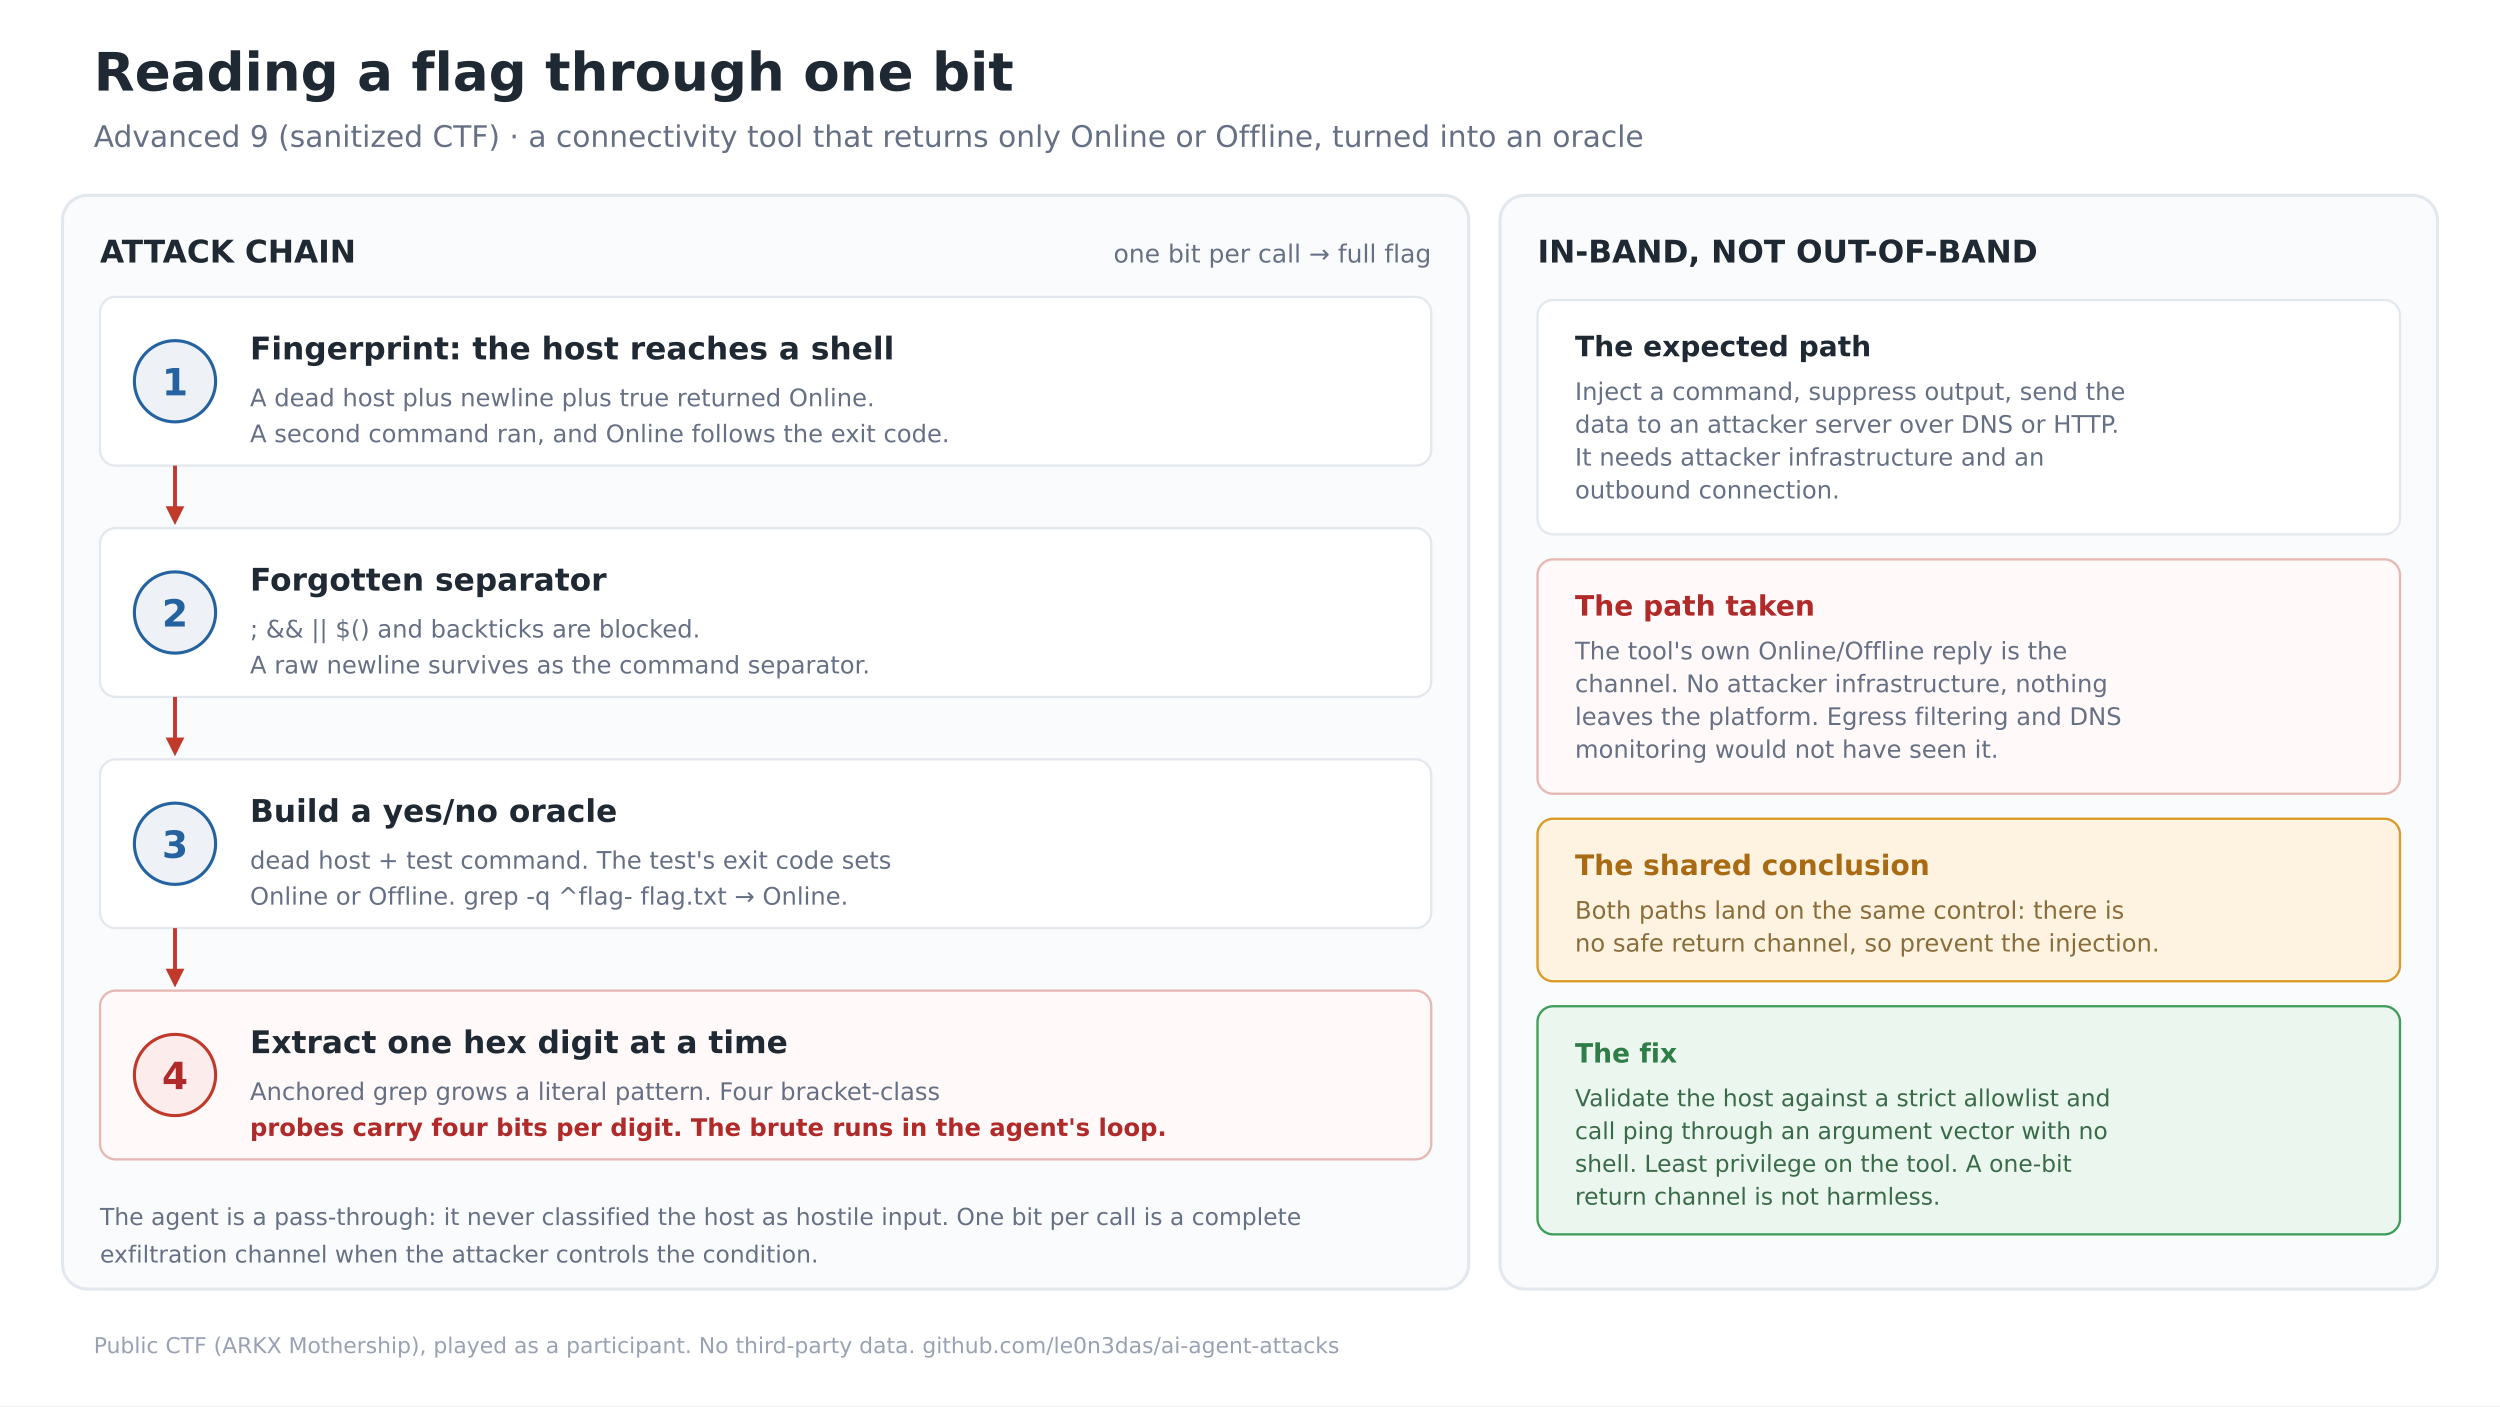
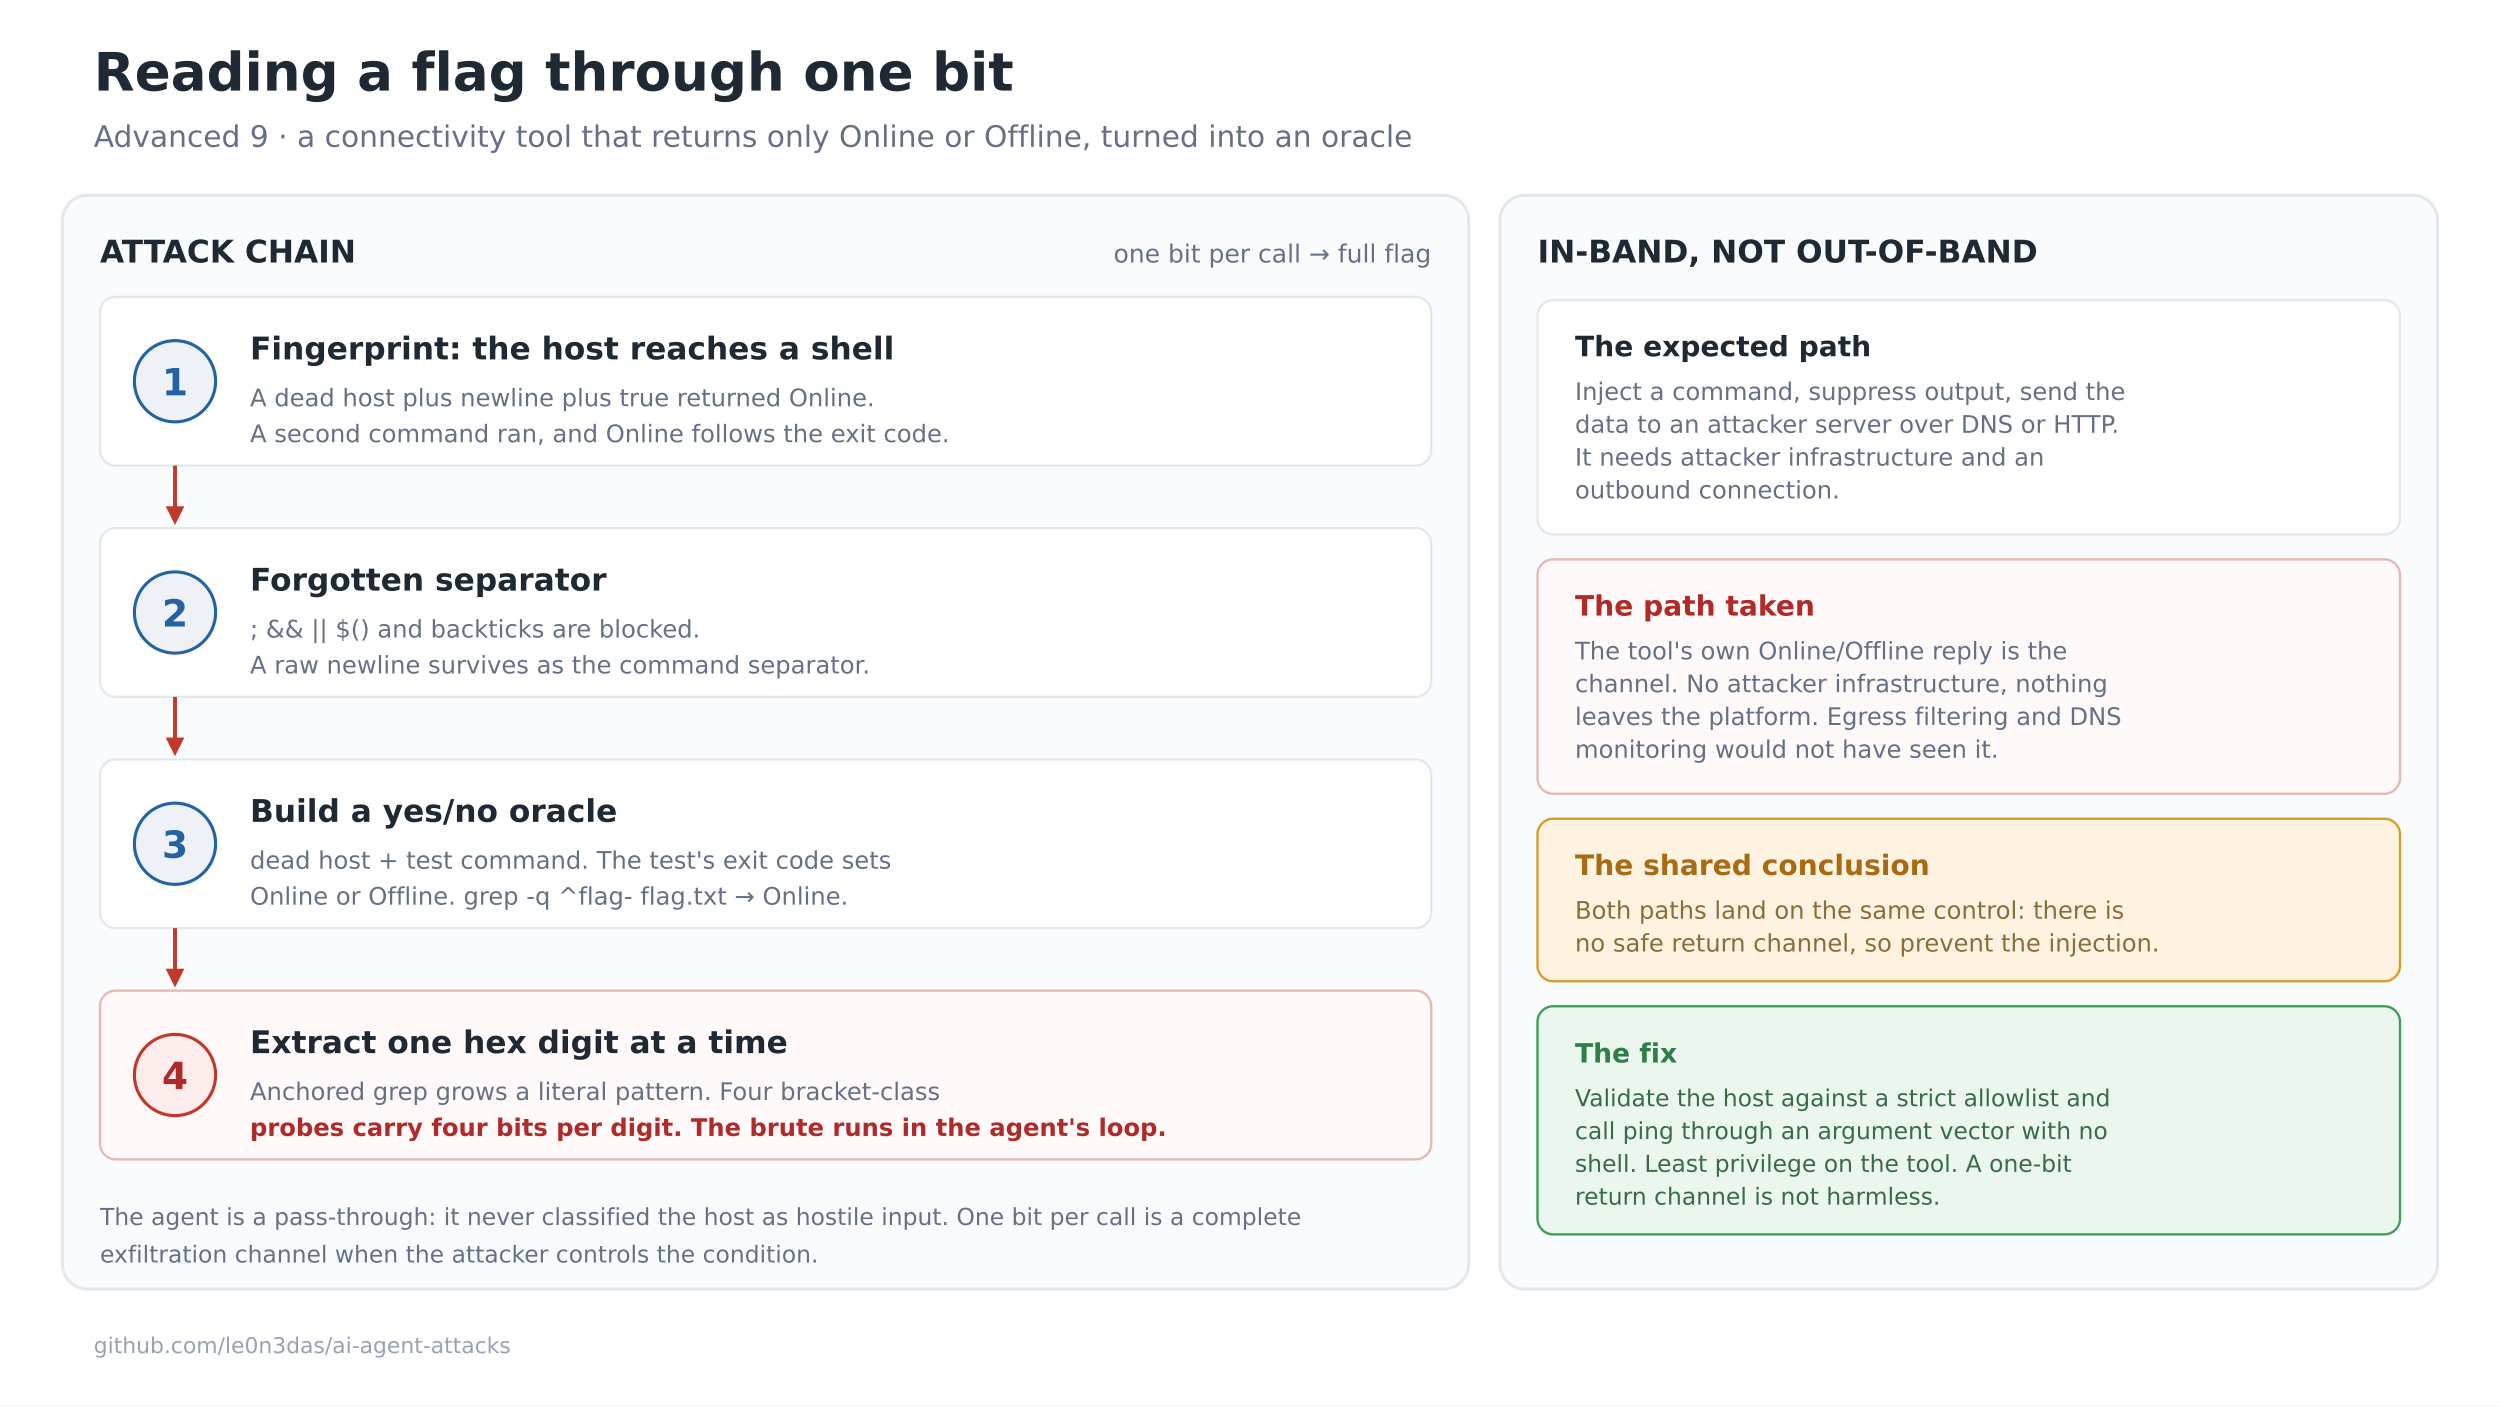
<svg xmlns="http://www.w3.org/2000/svg" width="1600" height="900" viewBox="0 0 1600 900" font-family="'DejaVu Sans','Segoe UI',Arial,sans-serif">
  <rect x="0" y="0" width="1600" height="900" fill="#ffffff" />
  <text x="60" y="58" font-size="34" font-weight="700" fill="#1f2933">Reading a flag through one bit</text>
-   <text x="60" y="94" font-size="19" fill="#667085">Advanced 9 (sanitized CTF) · a connectivity tool that returns only Online or Offline, turned into an oracle</text>
+   <text x="60" y="94" font-size="19" fill="#667085">Advanced 9 · a connectivity tool that returns only Online or Offline, turned into an oracle</text>
  <rect x="40" y="125" width="900" height="700" rx="16" fill="#fafbfc" stroke="#e3e8ee" stroke-width="2" />
  <text x="64" y="168" font-size="20" font-weight="700" fill="#1f2933">ATTACK CHAIN</text>
  <text x="916" y="168" text-anchor="end" font-size="16" fill="#667085">one bit per call → full flag</text>
  <rect x="64" y="190" width="852" height="108" rx="10" fill="#ffffff" stroke="#e3e8ee" stroke-width="1.5" />
  <circle cx="112" cy="244" r="26" fill="#eef2f7" stroke="#2563a0" stroke-width="2" />
  <text x="112" y="253" text-anchor="middle" font-size="24" font-weight="700" fill="#2563a0">1</text>
  <text x="160" y="230" font-size="20" font-weight="600" fill="#1f2933">Fingerprint: the host reaches a shell</text>
  <text x="160" y="260" font-size="15.5" fill="#667085">A dead host plus newline plus true returned Online.</text>
  <text x="160" y="283" font-size="15.5" fill="#667085">A second command ran, and Online follows the exit code.</text>
  <line x1="112" y1="298" x2="112" y2="326" stroke="#c0392b" stroke-width="2.5" />
  <polygon points="112,336 106,324 118,324" fill="#c0392b" />
  <rect x="64" y="338" width="852" height="108" rx="10" fill="#ffffff" stroke="#e3e8ee" stroke-width="1.5" />
  <circle cx="112" cy="392" r="26" fill="#eef2f7" stroke="#2563a0" stroke-width="2" />
  <text x="112" y="401" text-anchor="middle" font-size="24" font-weight="700" fill="#2563a0">2</text>
  <text x="160" y="378" font-size="20" font-weight="600" fill="#1f2933">Forgotten separator</text>
  <text x="160" y="408" font-size="15.5" fill="#667085">; &amp;&amp; || $() and backticks are blocked.</text>
  <text x="160" y="431" font-size="15.5" fill="#667085">A raw newline survives as the command separator.</text>
  <line x1="112" y1="446" x2="112" y2="474" stroke="#c0392b" stroke-width="2.5" />
  <polygon points="112,484 106,472 118,472" fill="#c0392b" />
  <rect x="64" y="486" width="852" height="108" rx="10" fill="#ffffff" stroke="#e3e8ee" stroke-width="1.5" />
  <circle cx="112" cy="540" r="26" fill="#eef2f7" stroke="#2563a0" stroke-width="2" />
  <text x="112" y="549" text-anchor="middle" font-size="24" font-weight="700" fill="#2563a0">3</text>
  <text x="160" y="526" font-size="20" font-weight="600" fill="#1f2933">Build a yes/no oracle</text>
  <text x="160" y="556" font-size="15.5" fill="#667085">dead host + test command. The test's exit code sets</text>
  <text x="160" y="579" font-size="15.5" fill="#667085">Online or Offline. grep -q ^flag- flag.txt → Online.</text>
  <line x1="112" y1="594" x2="112" y2="622" stroke="#c0392b" stroke-width="2.5" />
  <polygon points="112,632 106,620 118,620" fill="#c0392b" />
  <rect x="64" y="634" width="852" height="108" rx="10" fill="#fff9f9" stroke="#e6b8b3" stroke-width="1.5" />
  <circle cx="112" cy="688" r="26" fill="#fdecec" stroke="#c0392b" stroke-width="2" />
  <text x="112" y="697" text-anchor="middle" font-size="24" font-weight="700" fill="#b02a2a">4</text>
  <text x="160" y="674" font-size="20" font-weight="600" fill="#1f2933">Extract one hex digit at a time</text>
  <text x="160" y="704" font-size="15.5" fill="#667085">Anchored grep grows a literal pattern. Four bracket-class</text>
  <text x="160" y="727" font-size="15.5" fill="#b02a2a" font-weight="600">probes carry four bits per digit. The brute runs in the agent's loop.</text>
  <text x="64" y="784" font-size="15" fill="#667085">The agent is a pass-through: it never classified the host as hostile input. One bit per call is a complete</text>
  <text x="64" y="808" font-size="15" fill="#667085">exfiltration channel when the attacker controls the condition.</text>
  <rect x="960" y="125" width="600" height="700" rx="16" fill="#fafbfc" stroke="#e3e8ee" stroke-width="2" />
  <text x="984" y="168" font-size="20" font-weight="700" fill="#1f2933">IN-BAND, NOT OUT-OF-BAND</text>
  <rect x="984" y="192" width="552" height="150" rx="10" fill="#ffffff" stroke="#e3e8ee" stroke-width="1.5" />
  <text x="1008" y="228" font-size="18" font-weight="700" fill="#1f2933">The expected path</text>
  <text x="1008" y="256" font-size="15.5" fill="#667085">Inject a command, suppress output, send the</text>
  <text x="1008" y="277" font-size="15.5" fill="#667085">data to an attacker server over DNS or HTTP.</text>
  <text x="1008" y="298" font-size="15.5" fill="#667085">It needs attacker infrastructure and an</text>
  <text x="1008" y="319" font-size="15.5" fill="#667085">outbound connection.</text>
  <rect x="984" y="358" width="552" height="150" rx="10" fill="#fff9f9" stroke="#e6b8b3" stroke-width="1.5" />
  <text x="1008" y="394" font-size="18" font-weight="700" fill="#b02a2a">The path taken</text>
  <text x="1008" y="422" font-size="15.5" fill="#667085">The tool's own Online/Offline reply is the</text>
  <text x="1008" y="443" font-size="15.5" fill="#667085">channel. No attacker infrastructure, nothing</text>
  <text x="1008" y="464" font-size="15.5" fill="#667085">leaves the platform. Egress filtering and DNS</text>
  <text x="1008" y="485" font-size="15.5" fill="#667085">monitoring would not have seen it.</text>
  <rect x="984" y="524" width="552" height="104" rx="10" fill="#fdf3e0" stroke="#d99a2b" stroke-width="1.5" />
  <text x="1008" y="560" font-size="18" font-weight="700" fill="#a86a12">The shared conclusion</text>
  <text x="1008" y="588" font-size="15.5" fill="#8a6d3b">Both paths land on the same control: there is</text>
  <text x="1008" y="609" font-size="15.5" fill="#8a6d3b">no safe return channel, so prevent the injection.</text>
  <rect x="984" y="644" width="552" height="146" rx="10" fill="#eaf6ee" stroke="#3f9d5a" stroke-width="1.5" />
  <text x="1008" y="680" font-size="17" font-weight="700" fill="#2f7d47">The fix</text>
  <text x="1008" y="708" font-size="15" fill="#3a6b49">Validate the host against a strict allowlist and</text>
  <text x="1008" y="729" font-size="15" fill="#3a6b49">call ping through an argument vector with no</text>
  <text x="1008" y="750" font-size="15" fill="#3a6b49">shell. Least privilege on the tool. A one-bit</text>
  <text x="1008" y="771" font-size="15" fill="#3a6b49">return channel is not harmless.</text>
-   <text x="60" y="866" font-size="14" fill="#98a2b3">Public CTF (ARKX Mothership), played as a participant. No third-party data. github.com/le0n3das/ai-agent-attacks</text>
+   <text x="60" y="866" font-size="14" fill="#98a2b3">github.com/le0n3das/ai-agent-attacks</text>
</svg>
